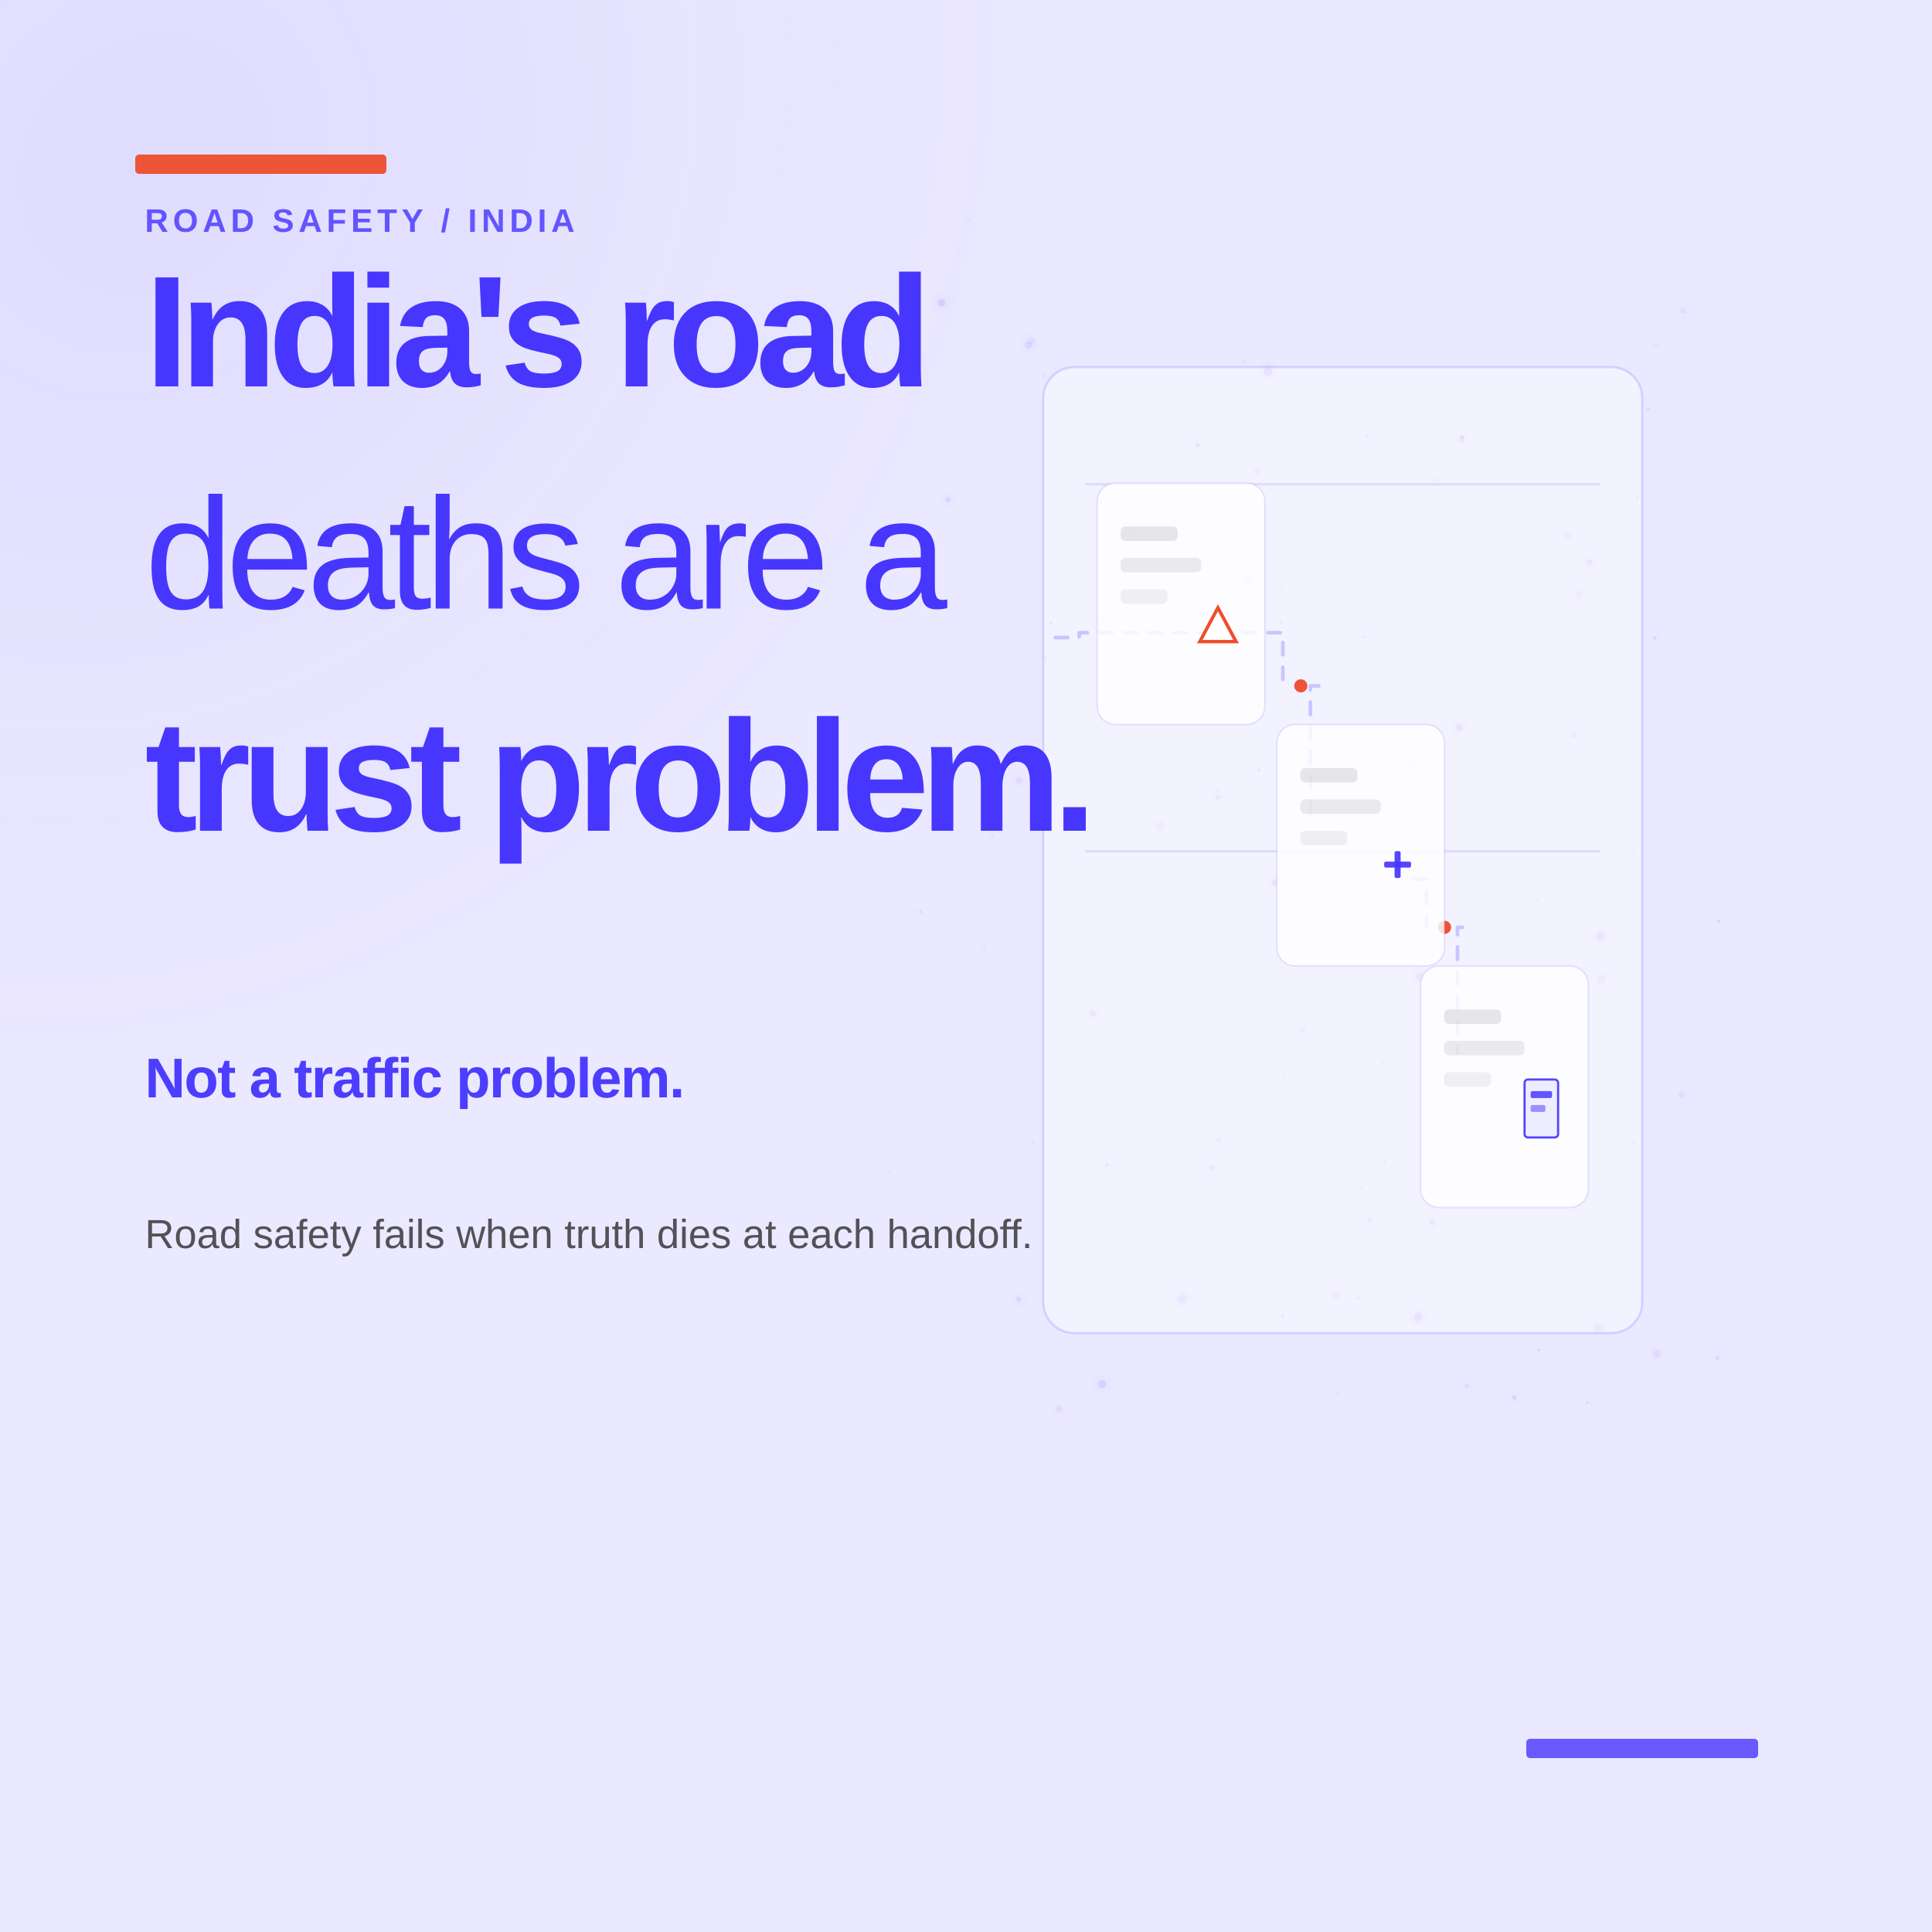
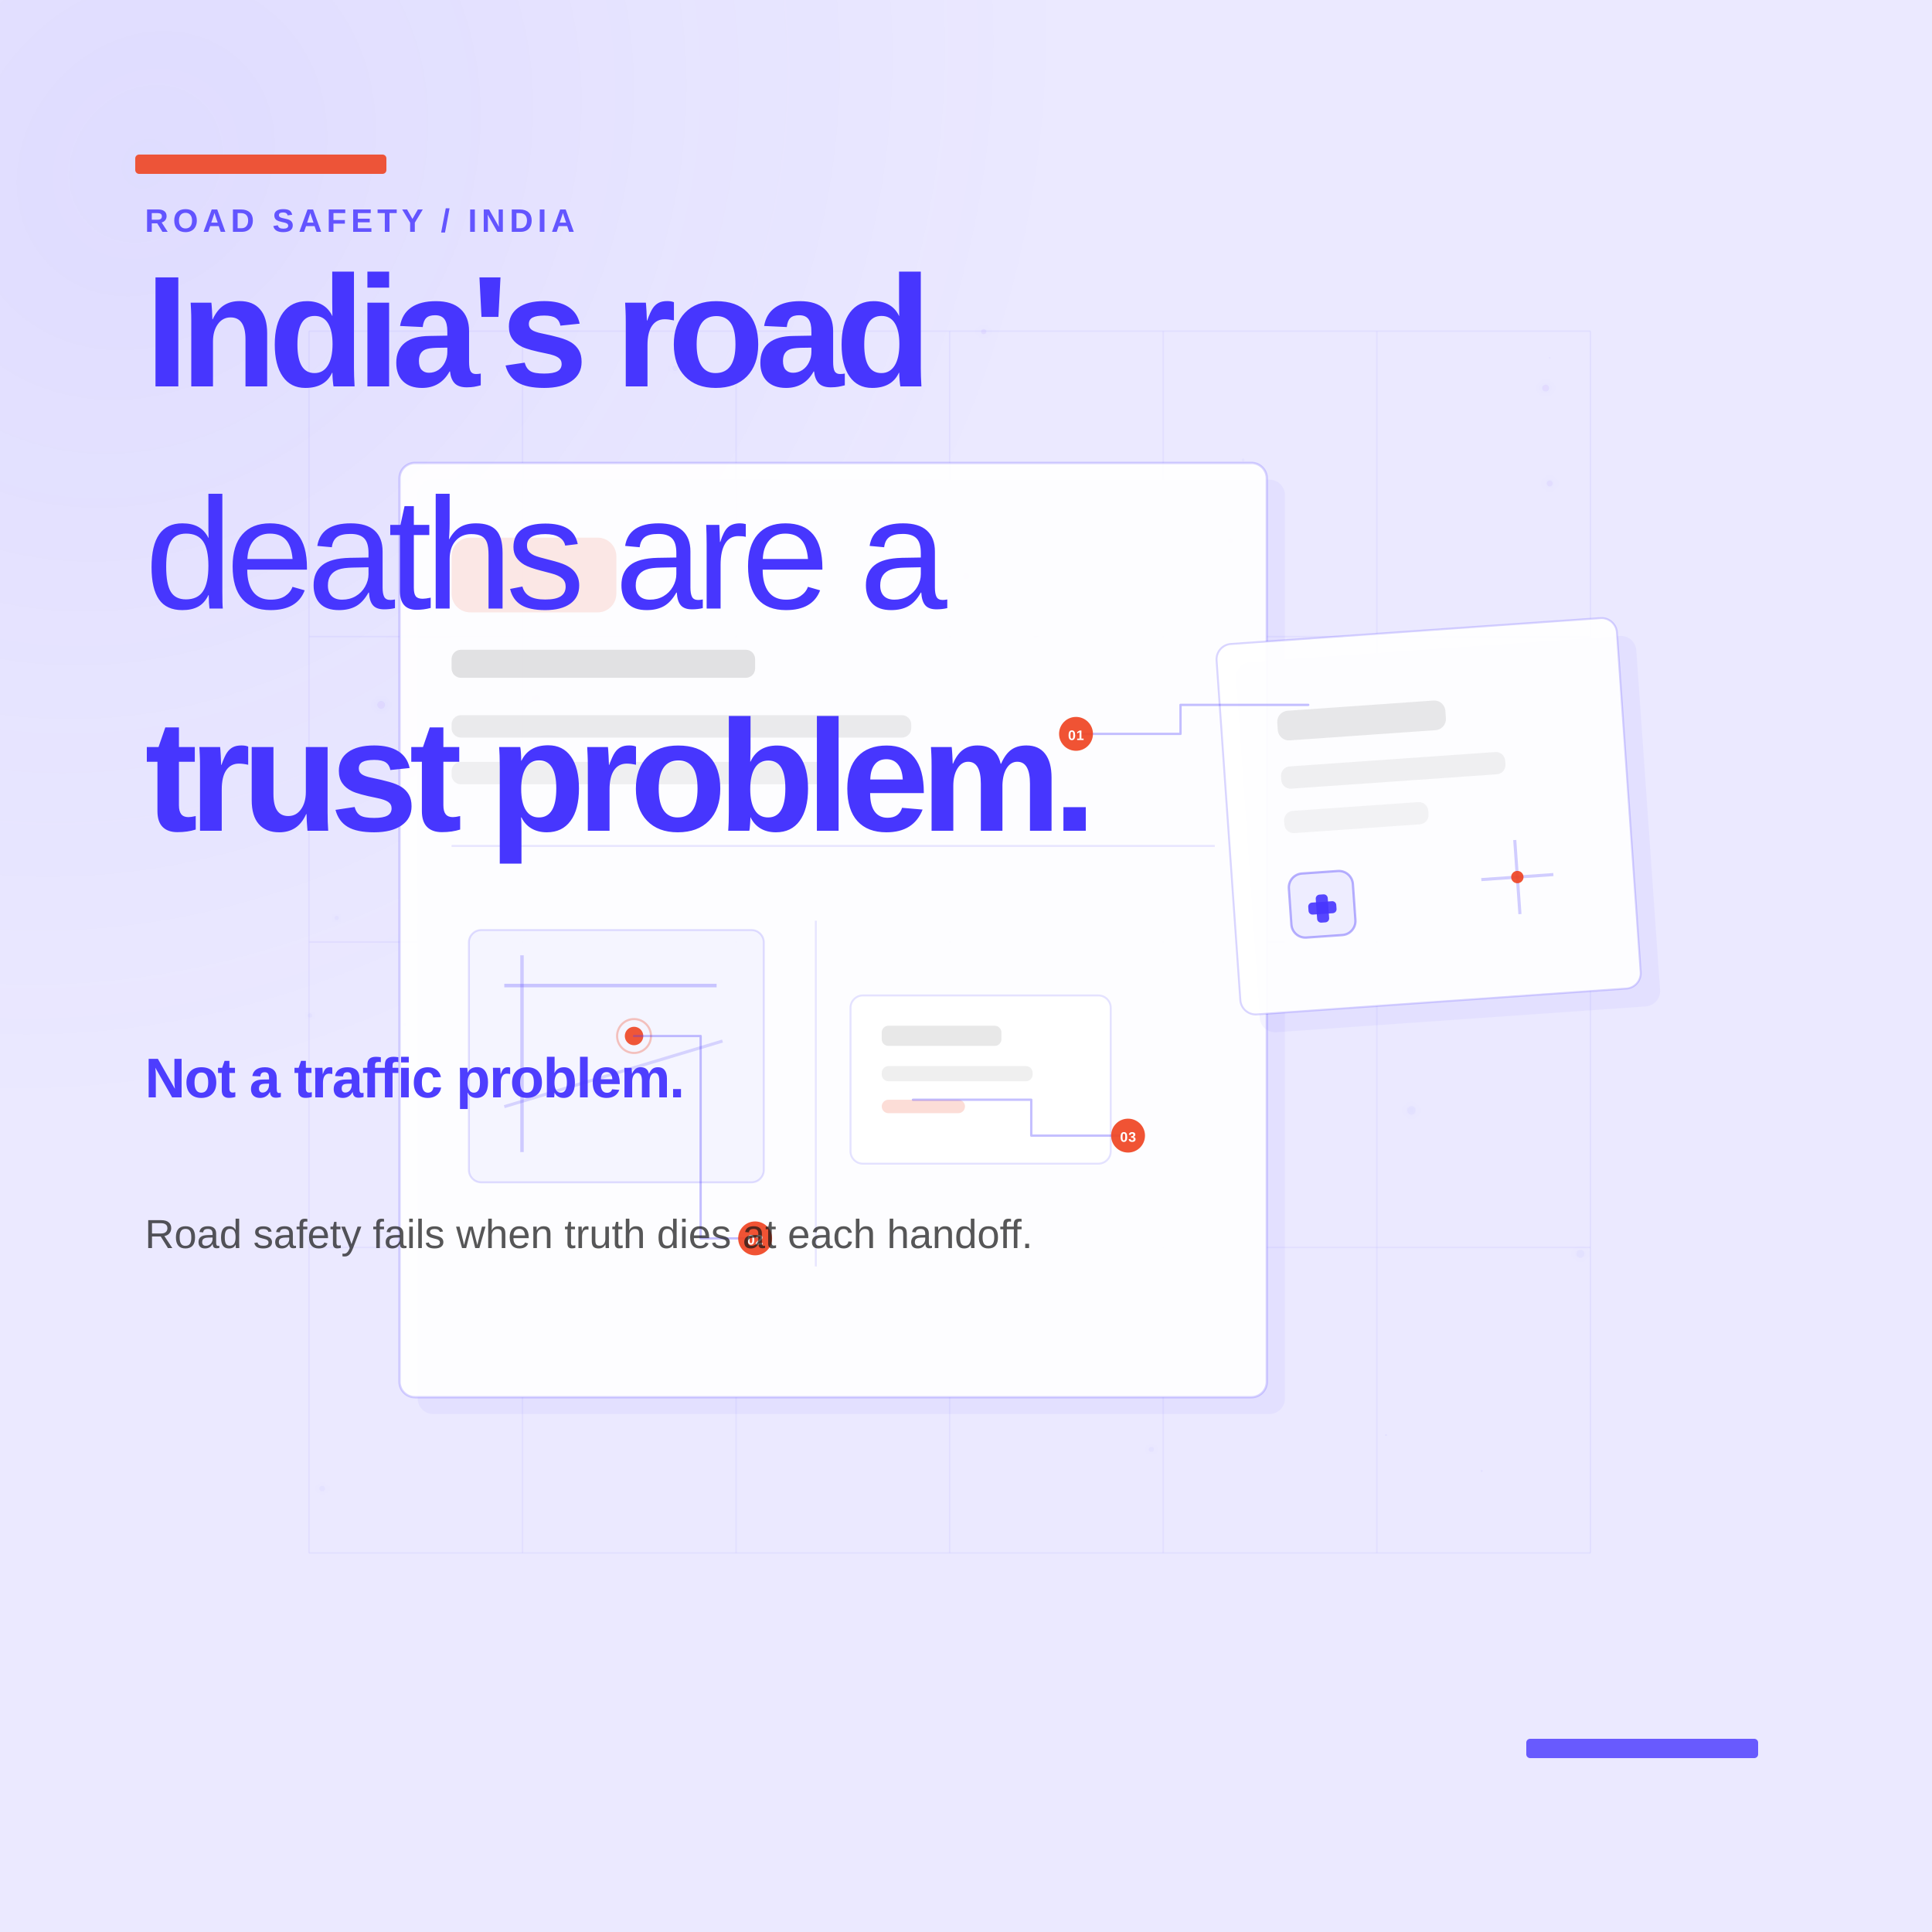
<svg xmlns="http://www.w3.org/2000/svg" width="1254" height="1254" viewBox="0 0 1254 1254" fill="none">
  <defs>
    <linearGradient id="bgGradient" x1="0" y1="0" x2="1254" y2="1254">
      <stop offset="0%" stop-color="#EBE9FF" />
      <stop offset="42%" stop-color="#F2F1FF" />
      <stop offset="100%" stop-color="#DFDBFF" />
    </linearGradient>
    <radialGradient id="violetGlow" cx="0" cy="0" r="1" gradientUnits="userSpaceOnUse" gradientTransform="translate(100.32 100.32) rotate(40) scale(564.3 652.08)">
      <stop offset="0%" stop-color="#4736FE" stop-opacity="0.9" />
      <stop offset="100%" stop-color="#4736FE" stop-opacity="0" />
    </radialGradient>
    <radialGradient id="emberGlow" cx="0" cy="0" r="1" gradientUnits="userSpaceOnUse" gradientTransform="translate(1053.36 777.48) rotate(210) scale(351.12 476.52)">
      <stop offset="0%" stop-color="#4736FE" stop-opacity="0.65" />
      <stop offset="100%" stop-color="#4736FE" stop-opacity="0" />
    </radialGradient>
    <filter id="softGlow" x="-40%" y="-40%" width="180%" height="180%">
      <feGaussianBlur stdDeviation="10.032" result="blur" />
      <feMerge>
        <feMergeNode in="blur" />
        <feMergeNode in="SourceGraphic" />
      </feMerge>
    </filter>
    <filter id="fineGlow" x="-30%" y="-30%" width="160%" height="160%">
      <feGaussianBlur stdDeviation="3" result="blur" />
      <feMerge>
        <feMergeNode in="blur" />
        <feMergeNode in="SourceGraphic" />
      </feMerge>
    </filter>
  </defs>
  <rect width="1254" height="1254" fill="url(#bgGradient)" />
  <rect width="1254" height="1254" fill="url(#violetGlow)" opacity="0.08" />
  <rect x="87.78" y="100.32" width="163.02" height="12.54" rx="2.508" fill="rgba(239,69,35,0.9)" />
  <rect x="990.66" y="1128.6" width="150.48" height="12.54" rx="2.508" fill="rgba(71,54,254,0.8)" />
  <g>
+     <g opacity="0.74">
+       <line x1="200.515" y1="214.936" x2="200.515" y2="1007.965" stroke="rgba(71,54,254,0.07)" stroke-width="1" />
+       <line x1="339.144" y1="214.936" x2="339.144" y2="1007.965" stroke="rgba(71,54,254,0.07)" stroke-width="1" />
+       <line x1="477.774" y1="214.936" x2="477.774" y2="1007.965" stroke="rgba(71,54,254,0.07)" stroke-width="1" />
+       <line x1="616.404" y1="214.936" x2="616.404" y2="1007.965" stroke="rgba(71,54,254,0.07)" stroke-width="1" />
+       <line x1="755.033" y1="214.936" x2="755.033" y2="1007.965" stroke="rgba(71,54,254,0.07)" stroke-width="1" />
+       <line x1="893.663" y1="214.936" x2="893.663" y2="1007.965" stroke="rgba(71,54,254,0.07)" stroke-width="1" />
+       <line x1="1032.293" y1="214.936" x2="1032.293" y2="1007.965" stroke="rgba(71,54,254,0.07)" stroke-width="1" />
+       <line x1="200.515" y1="214.936" x2="1032.293" y2="214.936" stroke="rgba(71,54,254,0.07)" stroke-width="1" />
+       <line x1="200.515" y1="413.193" x2="1032.293" y2="413.193" stroke="rgba(71,54,254,0.07)" stroke-width="1" />
+       <line x1="200.515" y1="611.45" x2="1032.293" y2="611.45" stroke="rgba(71,54,254,0.07)" stroke-width="1" />
+       <line x1="200.515" y1="809.708" x2="1032.293" y2="809.708" stroke="rgba(71,54,254,0.07)" stroke-width="1" />
+       <line x1="200.515" y1="1007.965" x2="1032.293" y2="1007.965" stroke="rgba(71,54,254,0.07)" stroke-width="1" />
+     </g>
    <g filter="url(#fineGlow)">
-       <circle cx="1021.60" cy="476.90" r="1.92" fill="rgba(71,54,254,0.05)" />
-       <circle cx="615.46" cy="324.29" r="1.77" fill="rgba(71,54,254,0.09)" />
-       <circle cx="678.50" cy="426.51" r="0.60" fill="rgba(71,54,254,0.12)" />
-       <circle cx="753.27" cy="536.45" r="2.58" fill="rgba(71,54,254,0.05)" />
-       <circle cx="1074.14" cy="413.96" r="1.04" fill="rgba(71,54,254,0.12)" />
-       <circle cx="993.13" cy="643.83" r="0.60" fill="rgba(71,54,254,0.09)" />
-       <circle cx="917.35" cy="495.20" r="2.42" fill="rgba(71,54,254,0.12)" />
-       <circle cx="1115.61" cy="597.76" r="0.88" fill="rgba(71,54,254,0.12)" />
-       <circle cx="1017.47" cy="347.69" r="1.61" fill="rgba(71,54,254,0.09)" />
-       <circle cx="669.42" cy="221.52" r="2.29" fill="rgba(71,54,254,0.05)" />
-       <circle cx="670.19" cy="741.55" r="0.61" fill="rgba(71,54,254,0.09)" />
-       <circle cx="1062.66" cy="322.89" r="0.92" fill="rgba(71,54,254,0.09)" />
-       <circle cx="934.38" cy="686.72" r="1.94" fill="rgba(71,54,254,0.05)" />
-       <circle cx="921.35" cy="633.83" r="2.50" fill="rgba(71,54,254,0.09)" />
-       <circle cx="786.40" cy="758.00" r="1.50" fill="rgba(71,54,254,0.09)" />
-       <circle cx="823.01" cy="241.01" r="2.75" fill="rgba(71,54,254,0.12)" />
-       <circle cx="709.40" cy="657.83" r="2.14" fill="rgba(71,54,254,0.09)" />
-       <circle cx="1025.12" cy="385.40" r="2.22" fill="rgba(71,54,254,0.05)" />
-       <circle cx="796.67" cy="414.76" r="1.55" fill="rgba(71,54,254,0.12)" />
-       <circle cx="885.63" cy="413.45" r="0.91" fill="rgba(71,54,254,0.09)" />
-       <circle cx="789.87" cy="513.16" r="1.24" fill="rgba(71,54,254,0.05)" />
-       <circle cx="997.81" cy="583.63" r="0.94" fill="rgba(71,54,254,0.05)" />
-       <circle cx="1060.73" cy="553.63" r="0.60" fill="rgba(71,54,254,0.12)" />
-       <circle cx="577.26" cy="760.10" r="0.60" fill="rgba(71,54,254,0.09)" />
-       <circle cx="816.53" cy="305.79" r="2.25" fill="rgba(71,54,254,0.05)" />
-       <circle cx="961.71" cy="414.20" r="0.60" fill="rgba(71,54,254,0.05)" />
-       <circle cx="710.47" cy="619.47" r="0.60" fill="rgba(71,54,254,0.05)" />
-       <circle cx="1062.73" cy="720.45" r="0.66" fill="rgba(71,54,254,0.05)" />
-       <circle cx="634.52" cy="890.80" r="0.60" fill="rgba(71,54,254,0.05)" />
-       <circle cx="809.65" cy="377.21" r="2.25" fill="rgba(71,54,254,0.12)" />
-       <circle cx="833.31" cy="697.61" r="0.60" fill="rgba(71,54,254,0.09)" />
-       <circle cx="777.33" cy="289.05" r="1.31" fill="rgba(71,54,254,0.12)" />
-       <circle cx="944.89" cy="428.46" r="0.83" fill="rgba(71,54,254,0.05)" />
-       <circle cx="998.81" cy="876.10" r="0.87" fill="rgba(71,54,254,0.12)" />
-       <circle cx="883.33" cy="771.14" r="0.96" fill="rgba(71,54,254,0.05)" />
-       <circle cx="948.67" cy="285.10" r="1.67" fill="rgba(71,54,254,0.09)" />
-       <circle cx="622.92" cy="164.70" r="0.60" fill="rgba(71,54,254,0.05)" />
-       <circle cx="887.26" cy="283.13" r="1.13" fill="rgba(71,54,254,0.05)" />
-       <circle cx="1069.78" cy="265.56" r="1.03" fill="rgba(71,54,254,0.09)" />
-       <circle cx="882.87" cy="603.40" r="1.91" fill="rgba(71,54,254,0.12)" />
-       <circle cx="661.22" cy="843.36" r="1.78" fill="rgba(71,54,254,0.09)" />
-       <circle cx="1075.30" cy="878.77" r="2.69" fill="rgba(71,54,254,0.05)" />
-       <circle cx="1045.98" cy="364.28" r="0.60" fill="rgba(71,54,254,0.05)" />
-       <circle cx="831.67" cy="382.49" r="0.60" fill="rgba(71,54,254,0.12)" />
-       <circle cx="1038.71" cy="607.65" r="2.36" fill="rgba(71,54,254,0.12)" />
-       <circle cx="790.59" cy="517.61" r="1.45" fill="rgba(71,54,254,0.09)" />
-       <circle cx="652.89" cy="368.98" r="0.60" fill="rgba(71,54,254,0.05)" />
-       <circle cx="767.37" cy="843.13" r="2.74" fill="rgba(71,54,254,0.09)" />
-       <circle cx="932.89" cy="311.55" r="0.86" fill="rgba(71,54,254,0.12)" />
-       <circle cx="638.67" cy="616.03" r="0.60" fill="rgba(71,54,254,0.12)" />
-       <circle cx="1060.21" cy="741.01" r="1.37" fill="rgba(71,54,254,0.05)" />
-       <circle cx="947.27" cy="472.23" r="2.20" fill="rgba(71,54,254,0.12)" />
-       <circle cx="718.57" cy="756.02" r="1.17" fill="rgba(71,54,254,0.12)" />
-       <circle cx="661.48" cy="506.70" r="2.23" fill="rgba(71,54,254,0.05)" />
-       <circle cx="817.10" cy="499.88" r="1.14" fill="rgba(71,54,254,0.09)" />
-       <circle cx="1114.66" cy="881.58" r="1.21" fill="rgba(71,54,254,0.09)" />
-       <circle cx="1091.47" cy="710.58" r="1.94" fill="rgba(71,54,254,0.05)" />
-       <circle cx="1092.40" cy="201.63" r="1.99" fill="rgba(71,54,254,0.05)" />
-       <circle cx="611.10" cy="196.52" r="2.38" fill="rgba(71,54,254,0.12)" />
-       <circle cx="597.64" cy="591.77" r="1.02" fill="rgba(71,54,254,0.09)" />
-       <circle cx="715.32" cy="402.16" r="0.76" fill="rgba(71,54,254,0.12)" />
-       <circle cx="667.54" cy="223.84" r="2.24" fill="rgba(71,54,254,0.09)" />
-       <circle cx="867.28" cy="840.36" r="2.51" fill="rgba(71,54,254,0.05)" />
-       <circle cx="889.32" cy="791.55" r="1.33" fill="rgba(71,54,254,0.09)" />
-       <circle cx="897.56" cy="689.32" r="0.60" fill="rgba(71,54,254,0.12)" />
-       <circle cx="677.45" cy="244.04" r="0.60" fill="rgba(71,54,254,0.09)" />
-       <circle cx="1054.01" cy="478.66" r="0.92" fill="rgba(71,54,254,0.05)" />
-       <circle cx="1074.96" cy="224.34" r="1.02" fill="rgba(71,54,254,0.05)" />
-       <circle cx="845.64" cy="668.10" r="1.77" fill="rgba(71,54,254,0.05)" />
-       <circle cx="681.96" cy="404.56" r="0.88" fill="rgba(71,54,254,0.12)" />
-       <circle cx="1037.23" cy="861.90" r="2.42" fill="rgba(71,54,254,0.09)" />
-       <circle cx="789.83" cy="496.64" r="0.68" fill="rgba(71,54,254,0.05)" />
-       <circle cx="920.49" cy="854.93" r="2.64" fill="rgba(71,54,254,0.12)" />
-       <circle cx="809.95" cy="636.90" r="0.60" fill="rgba(71,54,254,0.09)" />
-       <circle cx="780.68" cy="407.11" r="0.60" fill="rgba(71,54,254,0.05)" />
-       <circle cx="644.01" cy="542.79" r="0.60" fill="rgba(71,54,254,0.12)" />
-       <circle cx="898.81" cy="754.06" r="0.61" fill="rgba(71,54,254,0.12)" />
-       <circle cx="949.15" cy="283.69" r="1.44" fill="rgba(71,54,254,0.12)" />
-       <circle cx="628.51" cy="143.26" r="0.71" fill="rgba(71,54,254,0.09)" />
-       <circle cx="1039.47" cy="635.44" r="2.67" fill="rgba(71,54,254,0.05)" />
-       <circle cx="952.11" cy="899.74" r="1.57" fill="rgba(71,54,254,0.05)" />
-       <circle cx="790.82" cy="740.07" r="1.61" fill="rgba(71,54,254,0.05)" />
-       <circle cx="867.86" cy="904.43" r="0.62" fill="rgba(71,54,254,0.09)" />
-       <circle cx="715.46" cy="898.35" r="2.52" fill="rgba(71,54,254,0.12)" />
-       <circle cx="827.57" cy="572.90" r="2.12" fill="rgba(71,54,254,0.12)" />
-       <circle cx="687.25" cy="914.59" r="2.25" fill="rgba(71,54,254,0.05)" />
-       <circle cx="982.94" cy="907.06" r="1.34" fill="rgba(71,54,254,0.12)" />
-       <circle cx="831.27" cy="404.42" r="0.88" fill="rgba(71,54,254,0.09)" />
-       <circle cx="929.89" cy="793.32" r="1.58" fill="rgba(71,54,254,0.12)" />
-       <circle cx="807.65" cy="234.55" r="0.60" fill="rgba(71,54,254,0.09)" />
-       <circle cx="1030.21" cy="910.47" r="0.73" fill="rgba(71,54,254,0.12)" />
-       <circle cx="832.55" cy="853.89" r="0.95" fill="rgba(71,54,254,0.12)" />
-       <circle cx="736.27" cy="342.62" r="2.17" fill="rgba(71,54,254,0.12)" />
-       <circle cx="881.77" cy="842.63" r="0.80" fill="rgba(71,54,254,0.12)" />
-       <circle cx="1031.96" cy="364.72" r="1.80" fill="rgba(71,54,254,0.12)" />
+       <circle cx="806.85" cy="298.59" r="0.93" fill="rgba(71,54,254,0.03)" />
+       <circle cx="654.38" cy="881.26" r="2.44" fill="rgba(71,54,254,0.03)" />
+       <circle cx="515.44" cy="327.66" r="1.50" fill="rgba(71,54,254,0.03)" />
+       <circle cx="1010.45" cy="531.97" r="1.35" fill="rgba(71,54,254,0.03)" />
+       <circle cx="899.66" cy="931.47" r="0.60" fill="rgba(71,54,254,0.05)" />
+       <circle cx="649.21" cy="458.95" r="1.51" fill="rgba(71,54,254,0.05)" />
+       <circle cx="1025.77" cy="813.80" r="2.61" fill="rgba(71,54,254,0.03)" />
+       <circle cx="621.36" cy="803.48" r="2.46" fill="rgba(71,54,254,0.03)" />
+       <circle cx="645.66" cy="706.92" r="1.21" fill="rgba(71,54,254,0.03)" />
+       <circle cx="274.29" cy="836.32" r="0.60" fill="rgba(71,54,254,0.05)" />
+       <circle cx="1005.89" cy="313.77" r="1.94" fill="rgba(71,54,254,0.05)" />
+       <circle cx="359.88" cy="763.95" r="0.60" fill="rgba(71,54,254,0.05)" />
+       <circle cx="286.52" cy="468.29" r="0.95" fill="rgba(71,54,254,0.05)" />
+       <circle cx="262.91" cy="664.87" r="0.88" fill="rgba(71,54,254,0.05)" />
+       <circle cx="438.26" cy="239.05" r="1.76" fill="rgba(71,54,254,0.03)" />
+       <circle cx="638.49" cy="215.25" r="1.69" fill="rgba(71,54,254,0.05)" />
+       <circle cx="218.50" cy="595.77" r="1.41" fill="rgba(71,54,254,0.03)" />
+       <circle cx="634.33" cy="873.02" r="1.38" fill="rgba(71,54,254,0.05)" />
+       <circle cx="209.15" cy="966.21" r="1.85" fill="rgba(71,54,254,0.03)" />
+       <circle cx="899.95" cy="637.01" r="1.69" fill="rgba(71,54,254,0.03)" />
+       <circle cx="265.70" cy="244.38" r="2.20" fill="rgba(71,54,254,0.03)" />
+       <circle cx="201.22" cy="659.13" r="1.44" fill="rgba(71,54,254,0.03)" />
+       <circle cx="870.72" cy="567.93" r="2.23" fill="rgba(71,54,254,0.05)" />
+       <circle cx="747.29" cy="940.77" r="1.73" fill="rgba(71,54,254,0.03)" />
+       <circle cx="1005.76" cy="232.28" r="0.60" fill="rgba(71,54,254,0.03)" />
+       <circle cx="573.05" cy="648.54" r="2.69" fill="rgba(71,54,254,0.03)" />
+       <circle cx="627.19" cy="373.92" r="2.23" fill="rgba(71,54,254,0.05)" />
+       <circle cx="924.73" cy="462.16" r="0.60" fill="rgba(71,54,254,0.03)" />
+       <circle cx="916.07" cy="720.71" r="2.75" fill="rgba(71,54,254,0.03)" />
+       <circle cx="672.25" cy="412.29" r="1.76" fill="rgba(71,54,254,0.03)" />
+       <circle cx="1003.24" cy="251.88" r="2.23" fill="rgba(71,54,254,0.05)" />
+       <circle cx="871.48" cy="644.08" r="0.69" fill="rgba(71,54,254,0.03)" />
+       <circle cx="597.26" cy="740.20" r="2.03" fill="rgba(71,54,254,0.03)" />
+       <circle cx="247.39" cy="457.54" r="2.48" fill="rgba(71,54,254,0.05)" />
+       <circle cx="961.75" cy="954.76" r="0.60" fill="rgba(71,54,254,0.05)" />
+       <circle cx="574.29" cy="447.94" r="1.44" fill="rgba(71,54,254,0.05)" />
+       <circle cx="798.55" cy="350.88" r="1.86" fill="rgba(71,54,254,0.05)" />
+       <circle cx="348.05" cy="453.57" r="2.69" fill="rgba(71,54,254,0.05)" />
    </g>
-     <rect x="677.16" y="238.26" width="388.74" height="627" rx="20.064" fill="rgba(255,255,255,0.42)" stroke="rgba(71,54,254,0.16)" stroke-width="1.505" />
-     <rect x="704.372" y="313.5" width="334.316" height="1.63" fill="rgba(71,54,254,0.11)" />
-     <rect x="704.372" y="551.76" width="334.316" height="1.63" fill="rgba(71,54,254,0.11)" />
-     <path d="M 684.935 413.82              L 700.484 413.82              L 700.484 410.685              L 799.224 410.685" stroke="rgba(71,54,254,0.24)" stroke-width="2.383" stroke-linecap="round" stroke-linejoin="round" fill="none" stroke-dasharray="8 8" />
-     <path d="M 806.999 410.685              L 832.656 410.685              L 832.656 445.17" stroke="rgba(71,54,254,0.24)" stroke-width="2.383" stroke-linecap="round" stroke-linejoin="round" fill="none" stroke-dasharray="8 8" />
-     <path d="M 855.98 445.17              L 850.538 445.17              L 850.538 529.815" stroke="rgba(71,54,254,0.24)" stroke-width="2.383" stroke-linecap="round" stroke-linejoin="round" fill="none" stroke-dasharray="8 8" />
-     <path d="M 918.023 570.57              L 925.954 570.57              L 925.954 601.92" stroke="rgba(71,54,254,0.24)" stroke-width="2.383" stroke-linecap="round" stroke-linejoin="round" fill="none" stroke-dasharray="8 8" />
-     <path d="M 949.278 601.92              L 946.013 601.92              L 946.013 683.43" stroke="rgba(71,54,254,0.24)" stroke-width="2.383" stroke-linecap="round" stroke-linejoin="round" fill="none" stroke-dasharray="8 8" />
-     <circle cx="844.318" cy="445.17" r="4.264" fill="rgba(239,69,35,0.92)" />
-     <circle cx="937.616" cy="601.92" r="4.264" fill="rgba(239,69,35,0.92)" />
-     <g>
-       <rect x="712.147" y="313.5" width="108.847" height="156.75" rx="12" fill="rgba(255,255,255,0.82)" stroke="rgba(71,54,254,0.12)" stroke-width="1.088" />
-       <rect x="727.385" y="341.715" width="37.008" height="9.405" rx="3.135" fill="rgba(22,22,22,0.1)" />
-       <rect x="727.385" y="362.092" width="52.247" height="9.405" rx="3.135" fill="rgba(22,22,22,0.08)" />
-       <rect x="727.385" y="382.47" width="30.477" height="9.405" rx="3.135" fill="rgba(22,22,22,0.06)" />
-       <path d="M 790.517 394.488                L 778.761 416.432                L 802.272 416.432 Z" fill="rgba(255,255,255,0.92)" stroke="rgba(239,69,35,0.95)" stroke-width="2.177" />
+     <rect x="271.09" y="311.343" width="562.921" height="606.434" rx="10.032" fill="rgba(71,54,254,0.05)" />
+     <rect x="259.327" y="300.458" width="562.921" height="606.434" rx="10.032" fill="rgba(255,255,255,0.94)" stroke="rgba(71,54,254,0.2)" stroke-width="1.505" />
+     <rect x="293.102" y="348.973" width="106.955" height="48.515" rx="12.129" fill="rgba(239,69,35,0.12)" />
+     <rect x="293.102" y="421.745" width="197.022" height="18.193" rx="6.064" fill="rgba(22,22,22,0.12)" />
+     <rect x="293.102" y="464.196" width="298.348" height="14.554" rx="6.064" fill="rgba(22,22,22,0.08)" />
+     <rect x="293.102" y="494.517" width="247.685" height="14.554" rx="6.064" fill="rgba(22,22,22,0.06)" />
+     <line x1="293.102" y1="549.097" x2="788.473" y2="549.097" stroke="rgba(71,54,254,0.12)" stroke-width="1.254" />
+     <line x1="529.529" y1="597.611" x2="529.529" y2="821.992" stroke="rgba(71,54,254,0.12)" stroke-width="1.254" />
+     <rect x="304.361" y="603.676" width="191.393" height="163.737" rx="8" fill="rgba(71,54,254,0.04)" stroke="rgba(71,54,254,0.16)" stroke-width="1.254" />
+     <path d="M 327.328 639.698 L 465.131 639.698" stroke="rgba(71,54,254,0.26)" stroke-width="2.257" />
+     <path d="M 338.812 620.049 L 338.812 747.764" stroke="rgba(71,54,254,0.22)" stroke-width="2.257" />
+     <path d="M 327.328 718.292 L 468.959 675.72" stroke="rgba(71,54,254,0.18)" stroke-width="2.006" />
+     <circle cx="411.541" cy="672.445" r="6" fill="rgba(239,69,35,0.9)" />
+     <circle cx="411.541" cy="672.445" r="11" fill="none" stroke="rgba(239,69,35,0.3)" stroke-width="1.379" />
+     <rect x="552.046" y="646.126" width="168.876" height="109.158" rx="8" fill="rgba(255,255,255,0.88)" stroke="rgba(71,54,254,0.14)" stroke-width="1.254" />
+     <rect x="572.311" y="665.774" width="77.683" height="13.099" rx="4.366" fill="rgba(22,22,22,0.1)" />
+     <rect x="572.311" y="691.972" width="97.948" height="9.824" rx="4.366" fill="rgba(22,22,22,0.07)" />
+     <rect x="572.311" y="713.804" width="54.04" height="8.733" rx="4.366" fill="rgba(239,69,35,0.18)" />
+     <g transform="rotate(-4 927.2703 529.815)">
+       <rect x="808.805" y="421.745" width="260.456" height="241.019" rx="10" fill="rgba(71,54,254,0.05)" />
+       <rect x="797.042" y="409.306" width="260.456" height="241.019" rx="10" fill="rgba(255,255,255,0.94)" stroke="rgba(71,54,254,0.2)" stroke-width="1.254" />
+       <rect x="833.506" y="455.099" width="109.391" height="19.282" rx="7.231" fill="rgba(22,22,22,0.09)" />
+       <rect x="833.506" y="491.252" width="145.855" height="14.461" rx="6.025" fill="rgba(22,22,22,0.06)" />
+       <rect x="833.506" y="520.174" width="93.764" height="14.461" rx="6.025" fill="rgba(22,22,22,0.05)" />
+       <rect x="833.506" y="561.147" width="41.673" height="41.673" rx="9.116" fill="rgba(71,54,254,0.08)" stroke="rgba(71,54,254,0.38)" stroke-width="1.505" />
+       <rect x="850.436" y="575.609" width="7.814" height="18.232" rx="2.605" fill="rgba(71,54,254,0.9)" />
+       <rect x="845.227" y="580.429" width="18.232" height="7.814" rx="2.605" fill="rgba(71,54,254,0.9)" />
+       <path d="M 958.525 573.198 L 1005.407 573.198" stroke="rgba(71,54,254,0.24)" stroke-width="2.006" />
+       <path d="M 981.966 549.097 L 981.966 597.3" stroke="rgba(71,54,254,0.24)" stroke-width="2.006" />
+       <circle cx="981.966" cy="573.198" r="4.013" fill="rgba(239,69,35,0.92)" />
    </g>
    <g>
-       <rect x="828.769" y="470.25" width="108.847" height="156.75" rx="12" fill="rgba(255,255,255,0.82)" stroke="rgba(71,54,254,0.12)" stroke-width="1.088" />
-       <rect x="844.007" y="498.465" width="37.008" height="9.405" rx="3.135" fill="rgba(22,22,22,0.1)" />
-       <rect x="844.007" y="518.842" width="52.247" height="9.405" rx="3.135" fill="rgba(22,22,22,0.08)" />
-       <rect x="844.007" y="539.22" width="30.477" height="9.405" rx="3.135" fill="rgba(22,22,22,0.06)" />
-       <rect x="898.431" y="559.206" width="17.416" height="3.918" rx="1.088" fill="rgba(71,54,254,0.92)" />
-       <rect x="905.179" y="552.457" width="3.918" height="17.416" rx="1.088" fill="rgba(71,54,254,0.92)" />
+       <path d="M 698.405 476.324 L 766.233 476.324 L 766.233 457.509 L 849.134 457.509" stroke="rgba(71,54,254,0.32)" stroke-width="1.5" stroke-linecap="round" stroke-linejoin="round" fill="none" />
+       <circle cx="698.405" cy="476.324" r="11" fill="rgba(239,69,35,0.92)" />
+       <text x="698.405" y="480.324" fill="#FFFFFF" text-anchor="middle" font-size="9" font-family="Geist, 'Helvetica Neue', Arial, sans-serif" font-weight="700" letter-spacing="0.04em">01</text>
    </g>
    <g>
-       <rect x="922.066" y="627" width="108.847" height="156.75" rx="12" fill="rgba(255,255,255,0.82)" stroke="rgba(71,54,254,0.12)" stroke-width="1.088" />
-       <rect x="937.305" y="655.215" width="37.008" height="9.405" rx="3.135" fill="rgba(22,22,22,0.1)" />
-       <rect x="937.305" y="675.592" width="52.247" height="9.405" rx="3.135" fill="rgba(22,22,22,0.08)" />
-       <rect x="937.305" y="695.97" width="30.477" height="9.405" rx="3.135" fill="rgba(22,22,22,0.06)" />
-       <rect x="989.551" y="700.673" width="21.769" height="37.62" rx="2.177" fill="rgba(71,54,254,0.08)" stroke="rgba(71,54,254,0.92)" stroke-width="1.4" />
-       <rect x="993.47" y="708.197" width="13.932" height="4.514" rx="1.088" fill="rgba(71,54,254,0.92)" opacity="0.9" />
-       <rect x="993.47" y="717.225" width="9.579" height="4.514" rx="1.088" fill="rgba(71,54,254,0.92)" opacity="0.55" />
+       <path d="M 490.125 803.799 L 454.762 803.799 L 454.762 672.445 L 411.541 672.445" stroke="rgba(71,54,254,0.32)" stroke-width="1.5" stroke-linecap="round" stroke-linejoin="round" fill="none" />
+       <circle cx="490.125" cy="803.799" r="11" fill="rgba(239,69,35,0.92)" />
+       <text x="490.125" y="807.799" fill="#FFFFFF" text-anchor="middle" font-size="9" font-family="Geist, 'Helvetica Neue', Arial, sans-serif" font-weight="700" letter-spacing="0.04em">02</text>
+     </g>
+     <g>
+       <path d="M 732.181 737.091 L 669.359 737.091 L 669.359 713.804 L 592.576 713.804" stroke="rgba(71,54,254,0.32)" stroke-width="1.5" stroke-linecap="round" stroke-linejoin="round" fill="none" />
+       <circle cx="732.181" cy="737.091" r="11" fill="rgba(239,69,35,0.92)" />
+       <text x="732.181" y="741.091" fill="#FFFFFF" text-anchor="middle" font-size="9" font-family="Geist, 'Helvetica Neue', Arial, sans-serif" font-weight="700" letter-spacing="0.04em">03</text>
    </g>
  </g>
  <g>
    <text x="94.05" y="150.48" fill="rgba(71,54,254,0.82)" font-size="21.092" font-family="Geist, 'Helvetica Neue', Arial, sans-serif" font-weight="700" letter-spacing="0.14em">ROAD SAFETY / INDIA</text>
    <text x="94.05" y="250.8" fill="#4736FE" font-size="102.828" font-family="Geist, 'Helvetica Neue', Arial, sans-serif" font-weight="700" letter-spacing="-0.055em">India's road</text>
    <text x="94.05" y="395.01" fill="#4736FE" font-size="102.828" font-family="Geist, 'Helvetica Neue', Arial, sans-serif" font-weight="300" letter-spacing="-0.045em">deaths are a</text>
    <text x="94.05" y="539.22" fill="#4736FE" font-size="102.828" font-family="Geist, 'Helvetica Neue', Arial, sans-serif" font-weight="800" letter-spacing="-0.055em">trust problem.</text>
    <text x="94.05" y="712.272" fill="#4736FE" opacity="0.96" font-size="36.366" font-family="Geist, 'Helvetica Neue', Arial, sans-serif" font-weight="700" letter-spacing="-0.02em">Not a traffic problem.</text>
    <text x="94.05" y="810.084" fill="#161616" opacity="0.72" font-size="26.334" font-family="Geist, 'Helvetica Neue', Arial, sans-serif" font-weight="500">
      <tspan x="94.05" dy="0">Road safety fails when truth dies at each handoff.</tspan>
    </text>
  </g>
</svg>
